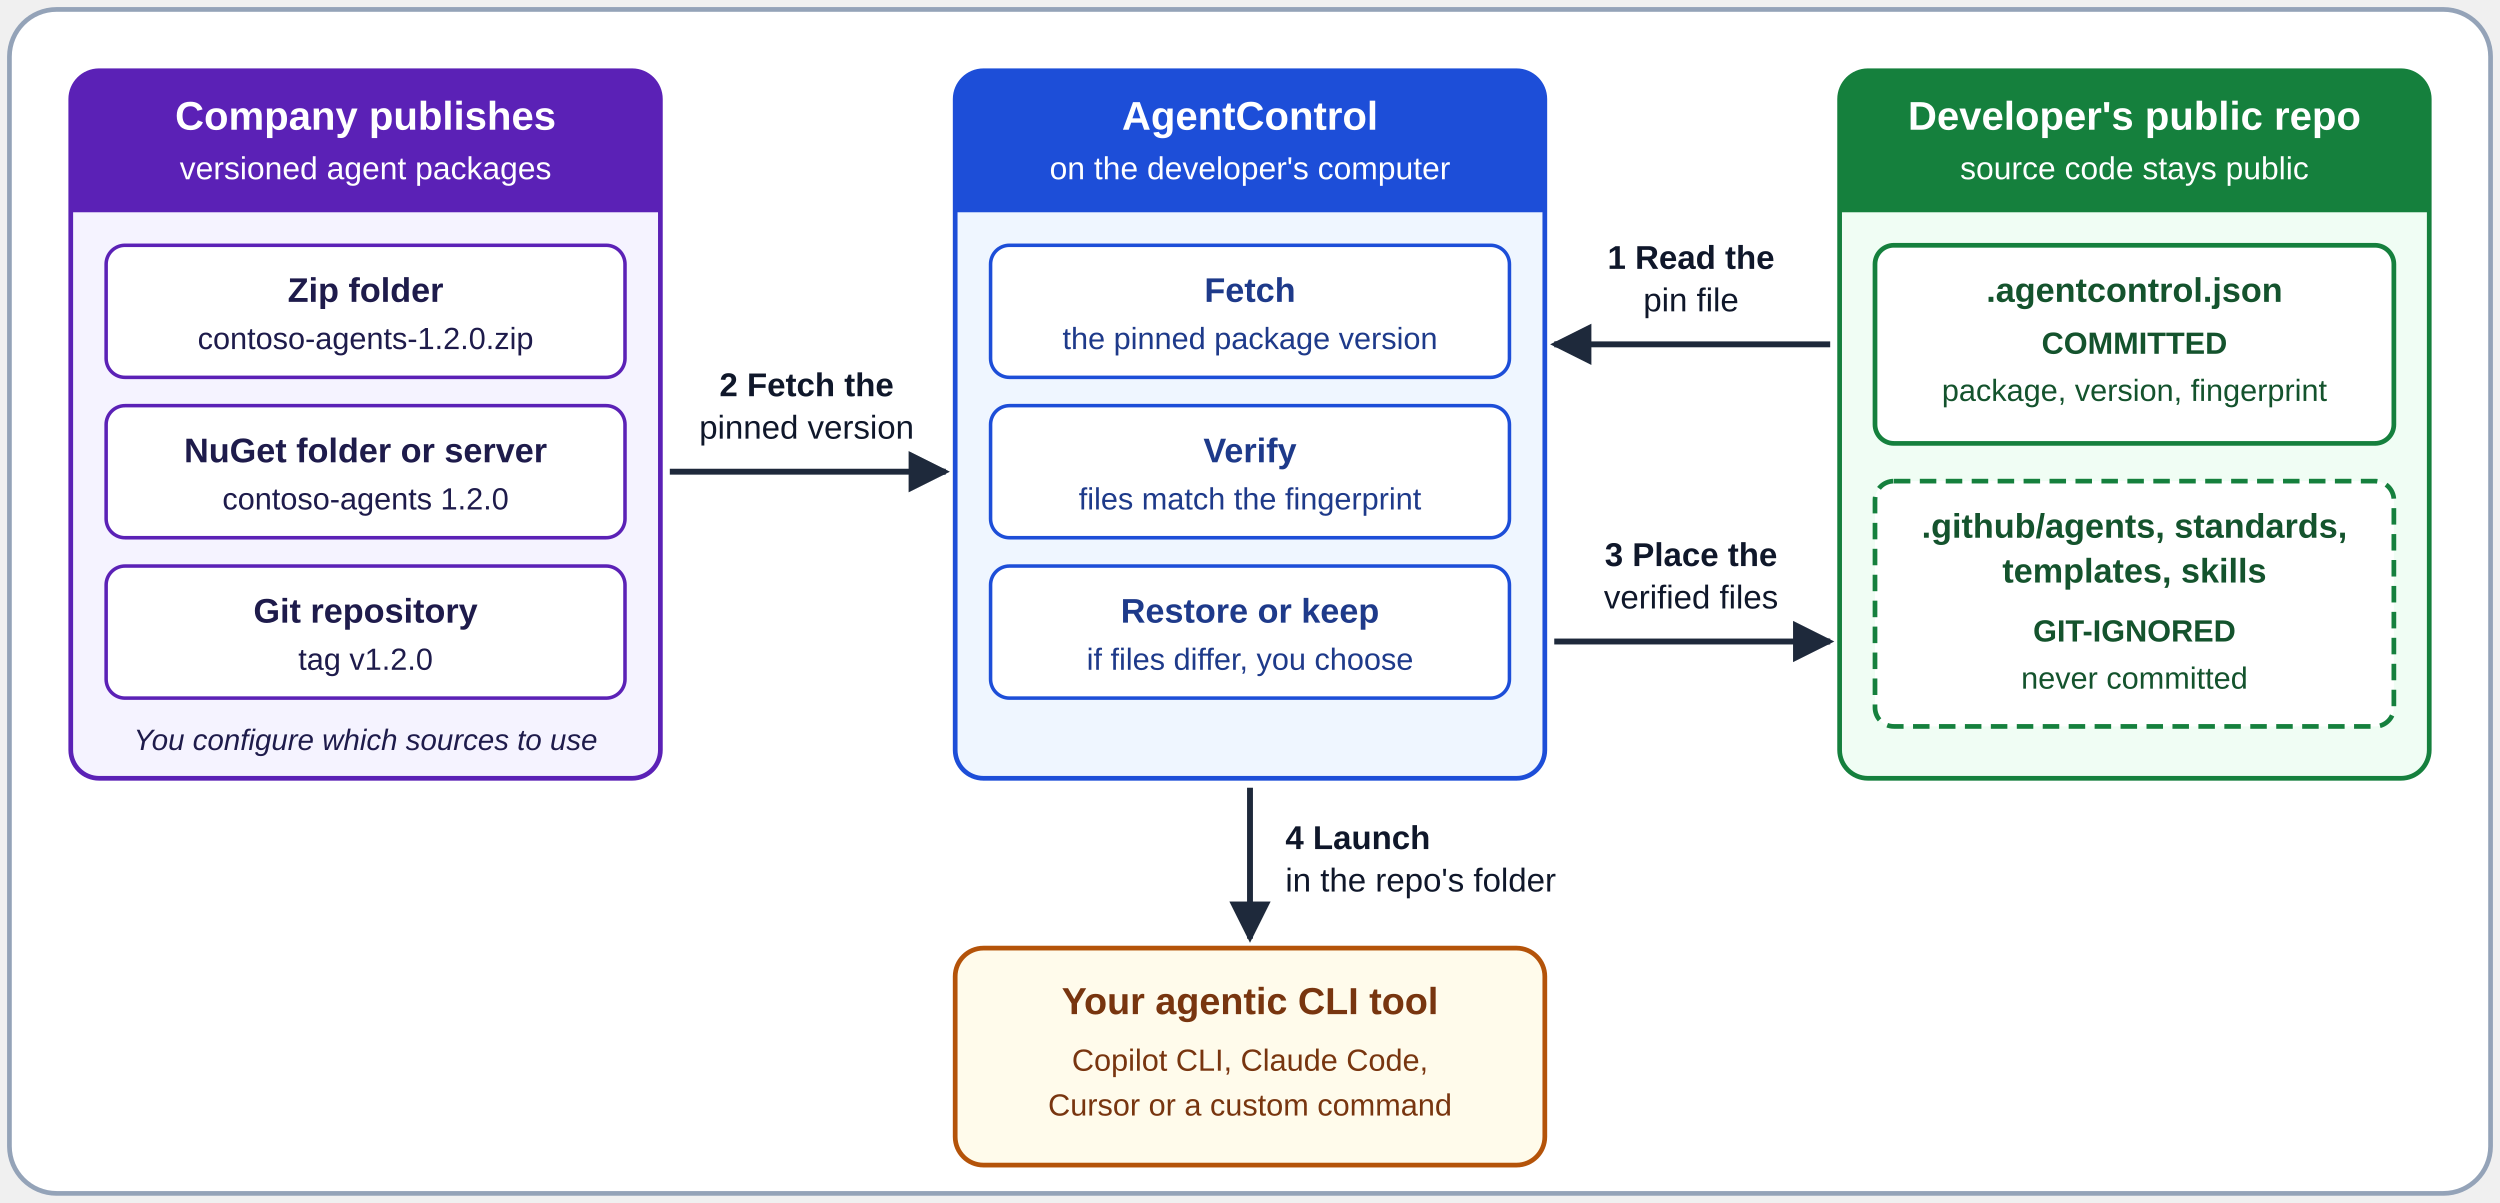
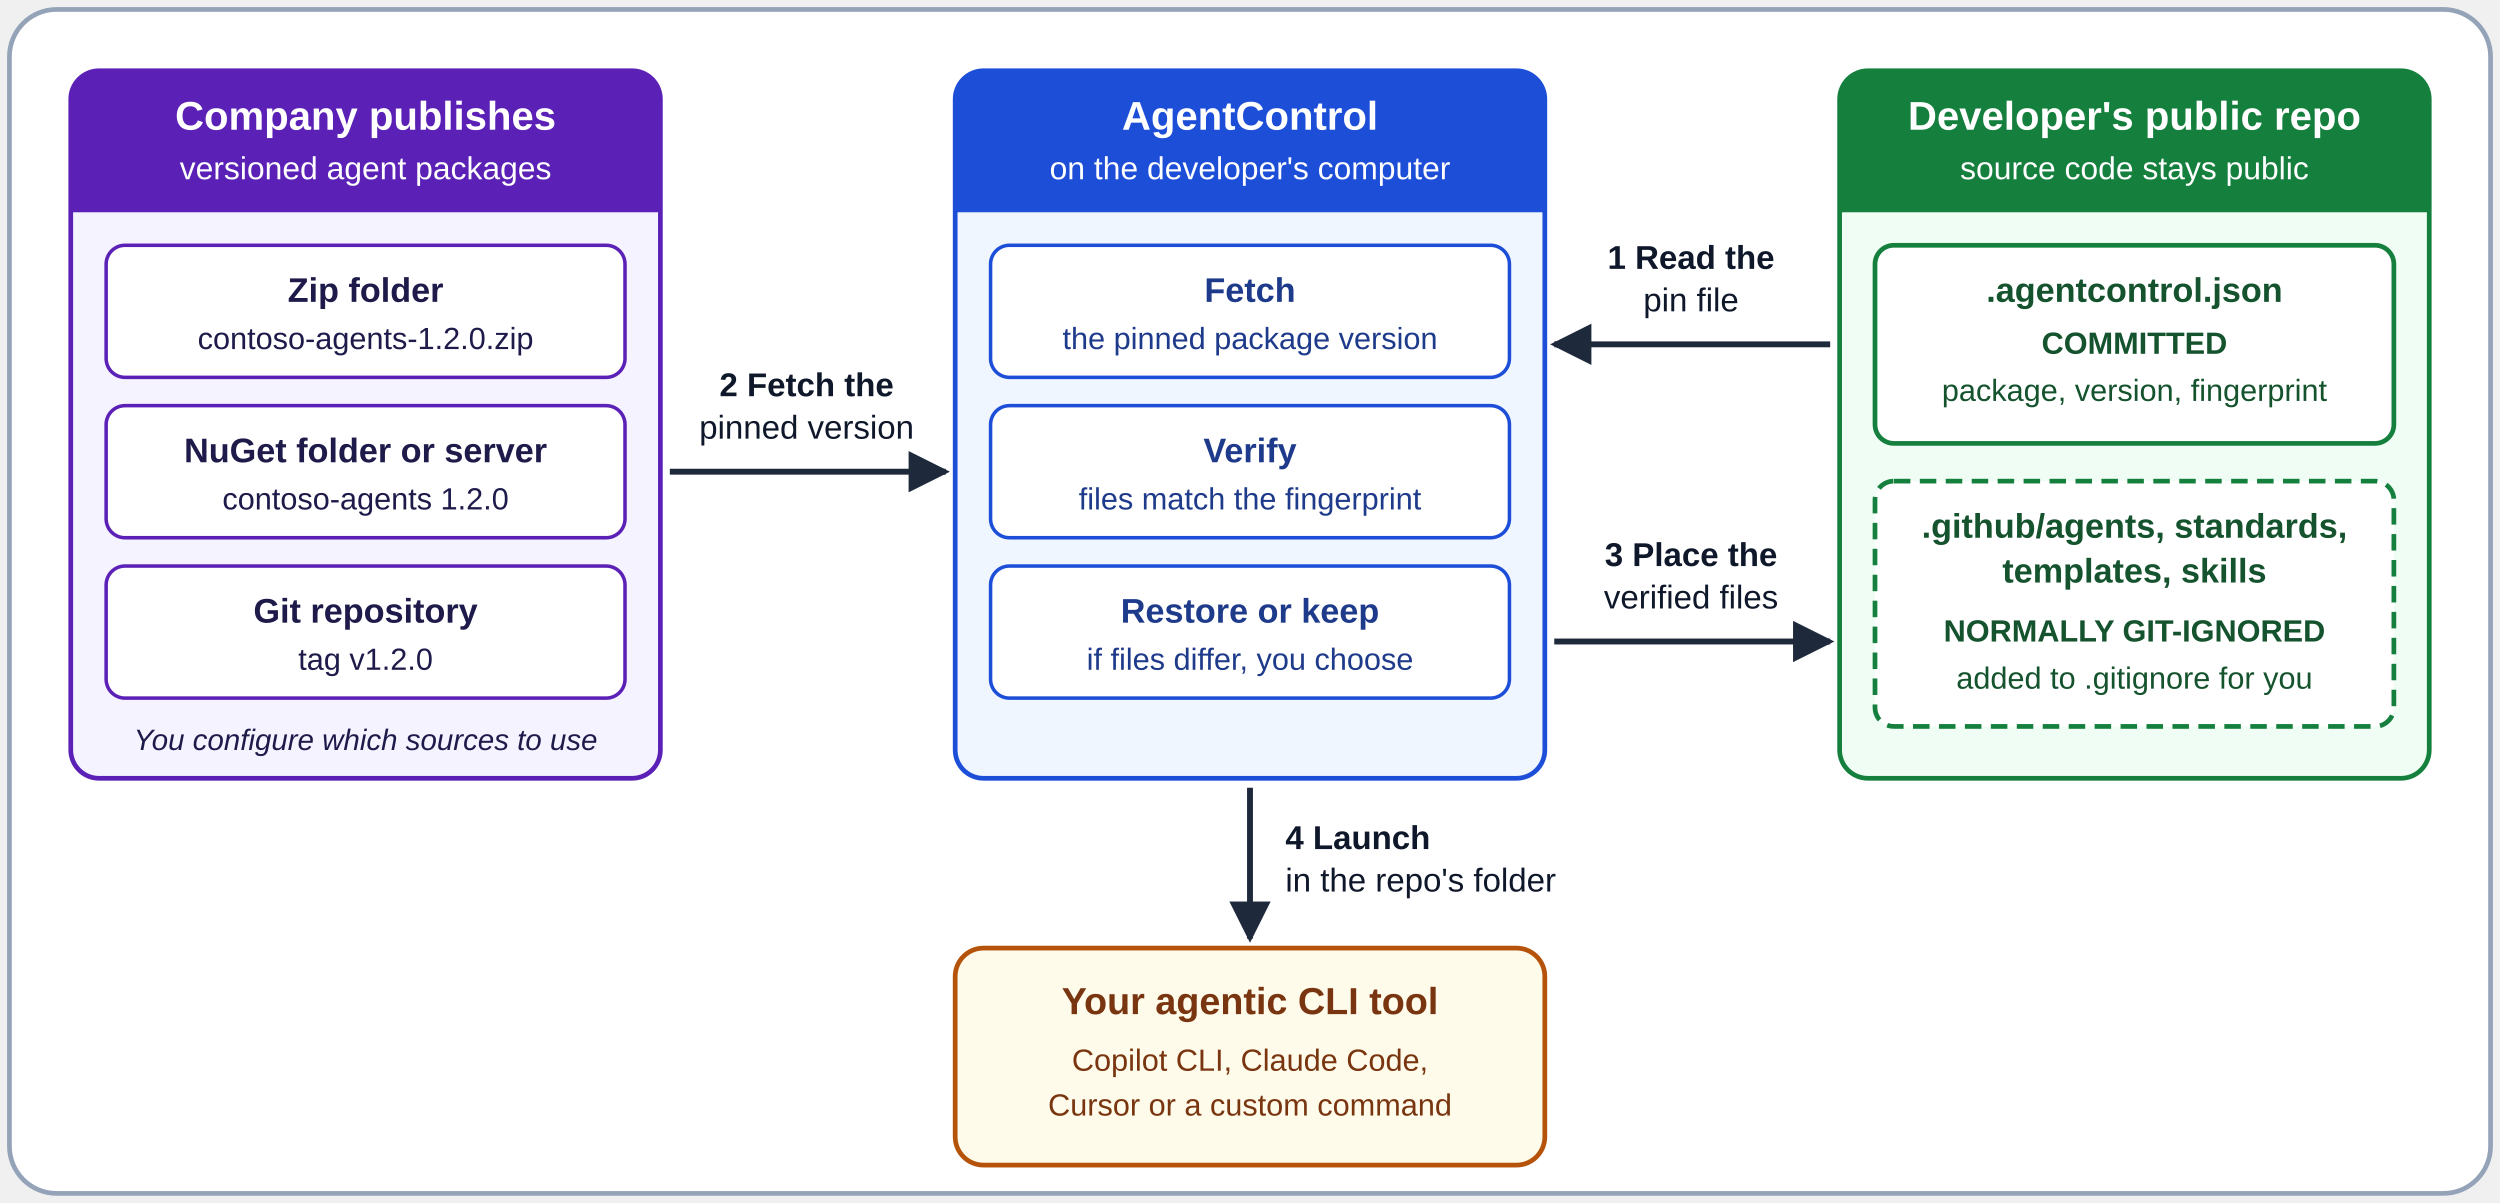
<svg xmlns="http://www.w3.org/2000/svg" width="1060" height="510" viewBox="0 0 1060 510" font-family="Segoe UI, Arial, sans-serif">
  <defs>
    <marker id="arrow" viewBox="0 0 10 10" refX="9" refY="5" markerWidth="7" markerHeight="7" orient="auto-start-reverse">
      <path d="M0,0 L10,5 L0,10 z" fill="#1e293b" />
    </marker>
  </defs>
  <rect x="4" y="4" width="1052" height="502" rx="20" fill="#ffffff" stroke="#94a3b8" stroke-width="2" />
  <rect x="30" y="30" width="250" height="300" rx="12" fill="#f5f3ff" stroke="#5b21b6" stroke-width="2" />
  <path d="M30,90 L30,42 Q30,30 42,30 L268,30 Q280,30 280,42 L280,90 Z" fill="#5b21b6" />
  <text x="155" y="55" font-size="17" font-weight="700" fill="#ffffff" text-anchor="middle">Company publishes</text>
  <text x="155" y="76" font-size="13.5" fill="#ffffff" text-anchor="middle">versioned agent packages</text>
  <rect x="45" y="104" width="220" height="56" rx="8" fill="#ffffff" stroke="#5b21b6" stroke-width="1.5" />
  <text x="155" y="128" font-size="14.5" font-weight="700" fill="#1e1b4b" text-anchor="middle">Zip folder</text>
  <text x="155" y="148" font-size="13" fill="#1e1b4b" text-anchor="middle">contoso-agents-1.2.0.zip</text>
  <rect x="45" y="172" width="220" height="56" rx="8" fill="#ffffff" stroke="#5b21b6" stroke-width="1.5" />
  <text x="155" y="196" font-size="14.5" font-weight="700" fill="#1e1b4b" text-anchor="middle">NuGet folder or server</text>
  <text x="155" y="216" font-size="13" fill="#1e1b4b" text-anchor="middle">contoso-agents 1.2.0</text>
  <rect x="45" y="240" width="220" height="56" rx="8" fill="#ffffff" stroke="#5b21b6" stroke-width="1.5" />
  <text x="155" y="264" font-size="14.5" font-weight="700" fill="#1e1b4b" text-anchor="middle">Git repository</text>
  <text x="155" y="284" font-size="13" fill="#1e1b4b" text-anchor="middle">tag v1.2.0</text>
  <text x="155" y="318" font-size="12.5" font-style="italic" fill="#1e1b4b" text-anchor="middle">You configure which sources to use</text>
  <rect x="405" y="30" width="250" height="300" rx="12" fill="#eff6ff" stroke="#1d4ed8" stroke-width="2" />
  <path d="M405,90 L405,42 Q405,30 417,30 L643,30 Q655,30 655,42 L655,90 Z" fill="#1d4ed8" />
  <text x="530" y="55" font-size="17" font-weight="700" fill="#ffffff" text-anchor="middle">AgentControl</text>
  <text x="530" y="76" font-size="13.5" fill="#ffffff" text-anchor="middle">on the developer's computer</text>
  <rect x="420" y="104" width="220" height="56" rx="8" fill="#ffffff" stroke="#1d4ed8" stroke-width="1.5" />
  <text x="530" y="128" font-size="14.5" font-weight="700" fill="#1e3a8a" text-anchor="middle">Fetch</text>
  <text x="530" y="148" font-size="13" fill="#1e3a8a" text-anchor="middle">the pinned package version</text>
  <rect x="420" y="172" width="220" height="56" rx="8" fill="#ffffff" stroke="#1d4ed8" stroke-width="1.5" />
  <text x="530" y="196" font-size="14.5" font-weight="700" fill="#1e3a8a" text-anchor="middle">Verify</text>
  <text x="530" y="216" font-size="13" fill="#1e3a8a" text-anchor="middle">files match the fingerprint</text>
  <rect x="420" y="240" width="220" height="56" rx="8" fill="#ffffff" stroke="#1d4ed8" stroke-width="1.5" />
  <text x="530" y="264" font-size="14.5" font-weight="700" fill="#1e3a8a" text-anchor="middle">Restore or keep</text>
  <text x="530" y="284" font-size="13" fill="#1e3a8a" text-anchor="middle">if files differ, you choose</text>
  <rect x="780" y="30" width="250" height="300" rx="12" fill="#f0fdf4" stroke="#15803d" stroke-width="2" />
  <path d="M780,90 L780,42 Q780,30 792,30 L1018,30 Q1030,30 1030,42 L1030,90 Z" fill="#15803d" />
  <text x="905" y="55" font-size="17" font-weight="700" fill="#ffffff" text-anchor="middle">Developer's public repo</text>
  <text x="905" y="76" font-size="13.5" fill="#ffffff" text-anchor="middle">source code stays public</text>
  <rect x="795" y="104" width="220" height="84" rx="8" fill="#ffffff" stroke="#15803d" stroke-width="2" />
  <text x="905" y="128" font-size="14.5" font-weight="700" fill="#14532d" text-anchor="middle">.agentcontrol.json</text>
  <text x="905" y="150" font-size="13" font-weight="700" fill="#14532d" text-anchor="middle">COMMITTED</text>
  <text x="905" y="170" font-size="13" fill="#14532d" text-anchor="middle">package, version, fingerprint</text>
  <rect x="795" y="204" width="220" height="104" rx="8" fill="#ffffff" stroke="#15803d" stroke-width="2" stroke-dasharray="7 4" />
  <text x="905" y="228" font-size="14.5" font-weight="700" fill="#14532d" text-anchor="middle">.github/agents, standards,</text>
  <text x="905" y="247" font-size="14.5" font-weight="700" fill="#14532d" text-anchor="middle">templates, skills</text>
-   <text x="905" y="272" font-size="13" font-weight="700" fill="#14532d" text-anchor="middle">GIT-IGNORED</text>
-   <text x="905" y="292" font-size="13" fill="#14532d" text-anchor="middle">never committed</text>
+   <text x="905" y="272" font-size="13" font-weight="700" fill="#14532d" text-anchor="middle">NORMALLY GIT-IGNORED</text>
+   <text x="905" y="292" font-size="13" fill="#14532d" text-anchor="middle">added to .gitignore for you</text>
  <line x1="284" y1="200" x2="401" y2="200" stroke="#1e293b" stroke-width="2.5" marker-end="url(#arrow)" />
  <text x="342" y="168" font-size="14" font-weight="700" fill="#0f172a" text-anchor="middle">2 Fetch the</text>
  <text x="342" y="186" font-size="14" fill="#0f172a" text-anchor="middle">pinned version</text>
  <line x1="776" y1="146" x2="659" y2="146" stroke="#1e293b" stroke-width="2.5" marker-end="url(#arrow)" />
  <text x="717" y="114" font-size="14" font-weight="700" fill="#0f172a" text-anchor="middle">1 Read the</text>
  <text x="717" y="132" font-size="14" fill="#0f172a" text-anchor="middle">pin file</text>
  <line x1="659" y1="272" x2="776" y2="272" stroke="#1e293b" stroke-width="2.5" marker-end="url(#arrow)" />
  <text x="717" y="240" font-size="14" font-weight="700" fill="#0f172a" text-anchor="middle">3 Place the</text>
  <text x="717" y="258" font-size="14" fill="#0f172a" text-anchor="middle">verified files</text>
  <line x1="530" y1="334" x2="530" y2="398" stroke="#1e293b" stroke-width="2.5" marker-end="url(#arrow)" />
  <text x="545" y="360" font-size="14" font-weight="700" fill="#0f172a">4 Launch</text>
  <text x="545" y="378" font-size="14" fill="#0f172a">in the repo's folder</text>
  <rect x="405" y="402" width="250" height="92" rx="12" fill="#fffbeb" stroke="#b45309" stroke-width="2" />
  <text x="530" y="430" font-size="16" font-weight="700" fill="#78350f" text-anchor="middle">Your agentic CLI tool</text>
  <text x="530" y="454" font-size="13" fill="#78350f" text-anchor="middle">Copilot CLI, Claude Code,</text>
  <text x="530" y="473" font-size="13" fill="#78350f" text-anchor="middle">Cursor or a custom command</text>
</svg>
